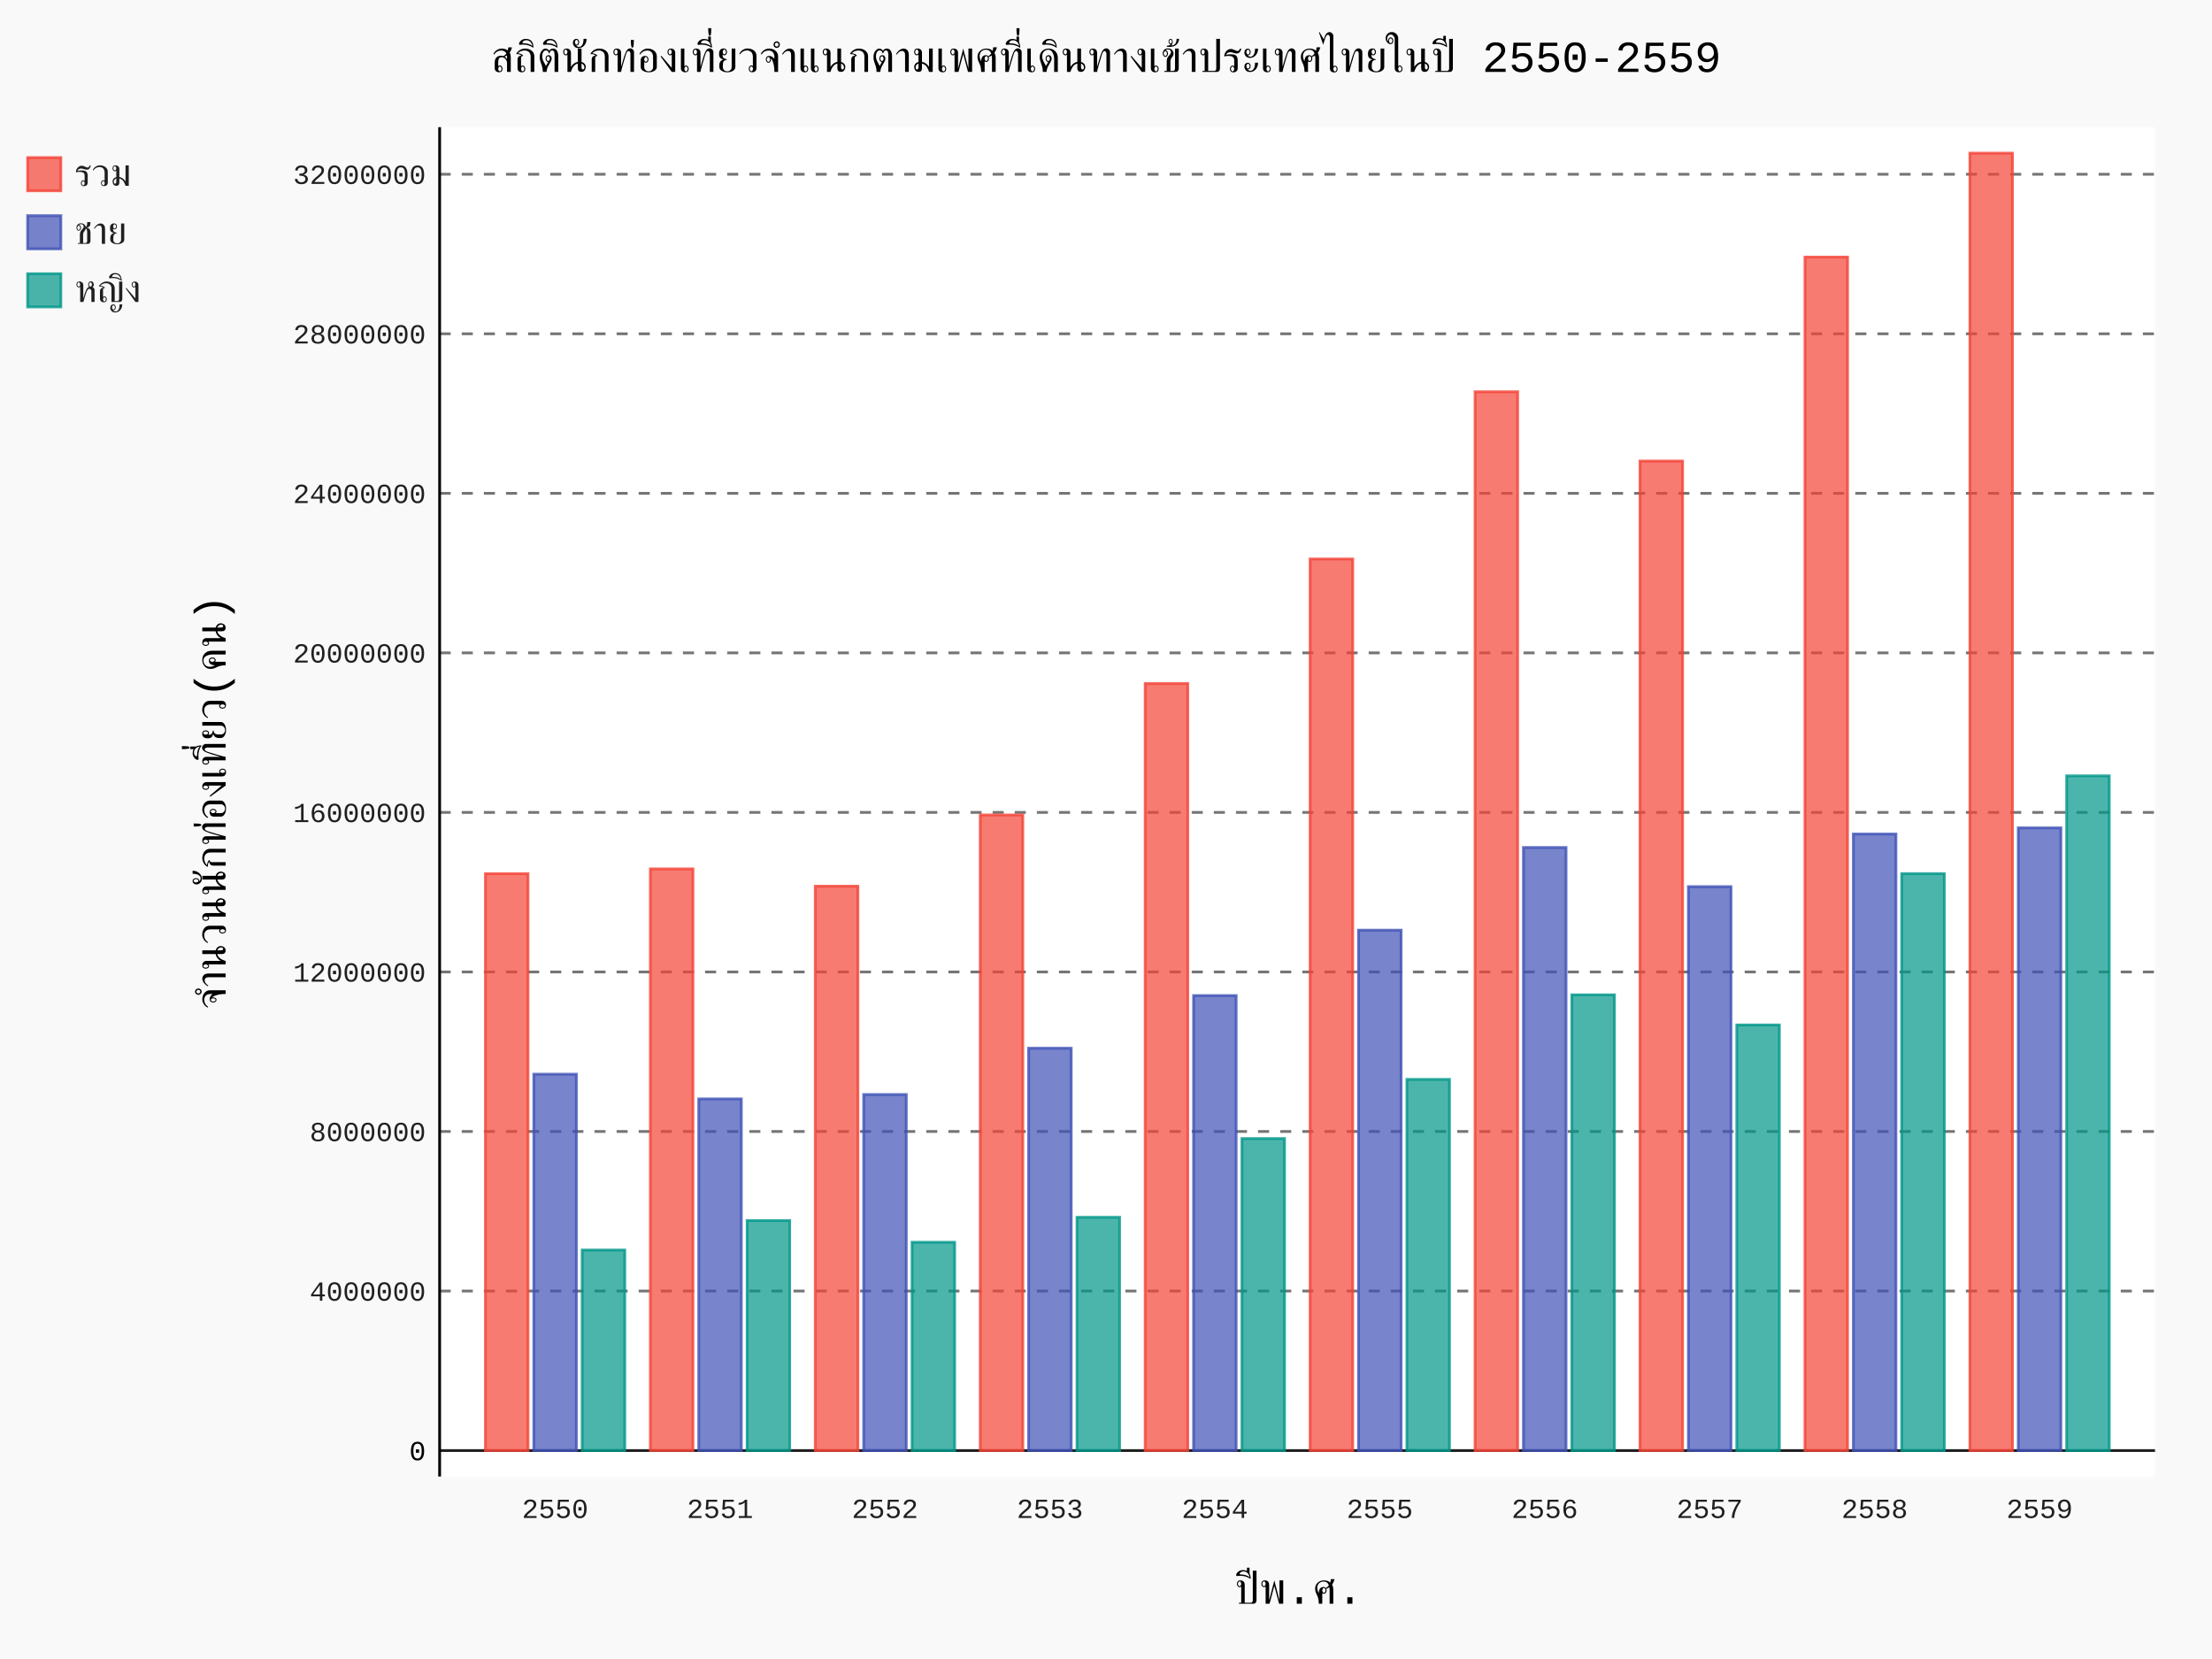
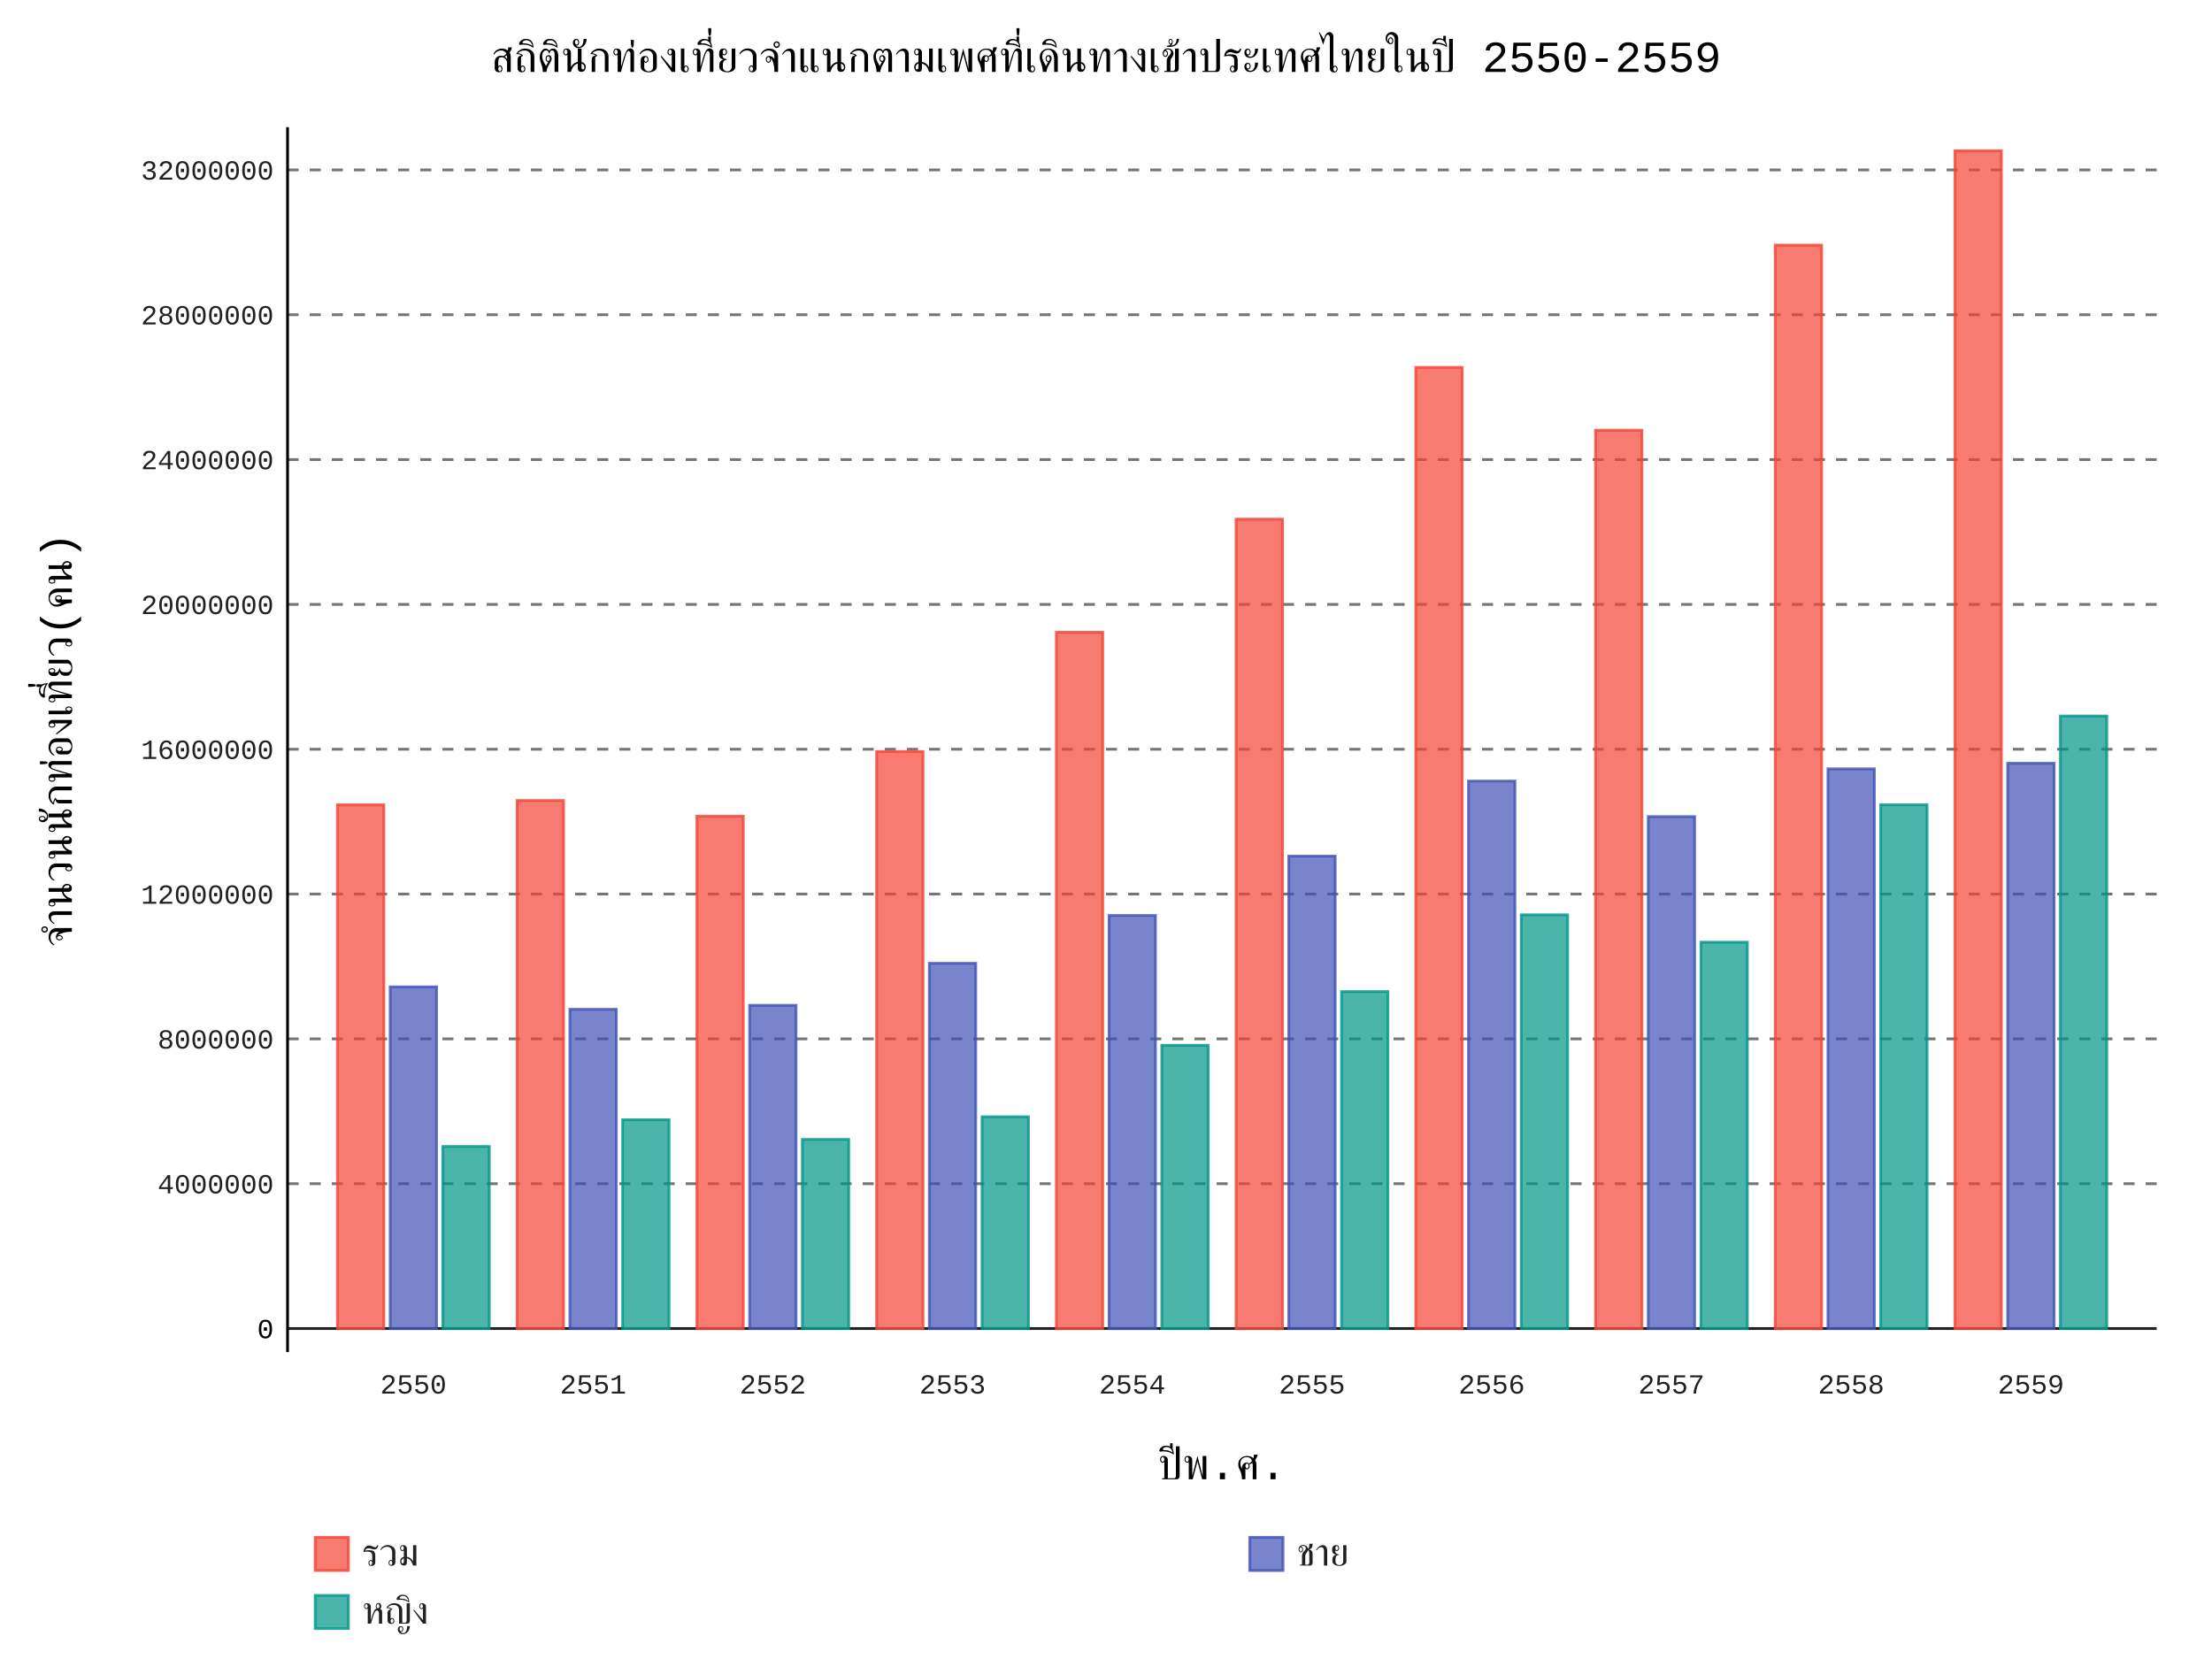
- <svg xmlns="http://www.w3.org/2000/svg" id="chart-4734eddf-95b3-4ad0-9c18-4330c831a18e" class="pygal-chart" viewBox="0 0 800 600">
+ <svg xmlns="http://www.w3.org/2000/svg" id="chart-fa88c718-70ed-4243-b556-d92f52fb1719" class="pygal-chart" viewBox="0 0 800 600">
  <defs>
-     <style type="text/css">#chart-4734eddf-95b3-4ad0-9c18-4330c831a18e{-webkit-user-select:none;-webkit-font-smoothing:antialiased;font-family:Consolas,"Liberation Mono",Menlo,Courier,monospace}#chart-4734eddf-95b3-4ad0-9c18-4330c831a18e .title{font-family:Consolas,"Liberation Mono",Menlo,Courier,monospace;font-size:16px}#chart-4734eddf-95b3-4ad0-9c18-4330c831a18e .legends .legend text{font-family:Consolas,"Liberation Mono",Menlo,Courier,monospace;font-size:14px}#chart-4734eddf-95b3-4ad0-9c18-4330c831a18e .axis text{font-family:Consolas,"Liberation Mono",Menlo,Courier,monospace;font-size:10px}#chart-4734eddf-95b3-4ad0-9c18-4330c831a18e .axis text.major{font-family:Consolas,"Liberation Mono",Menlo,Courier,monospace;font-size:10px}#chart-4734eddf-95b3-4ad0-9c18-4330c831a18e .text-overlay text.value{font-family:Consolas,"Liberation Mono",Menlo,Courier,monospace;font-size:16px}#chart-4734eddf-95b3-4ad0-9c18-4330c831a18e .text-overlay text.label{font-family:Consolas,"Liberation Mono",Menlo,Courier,monospace;font-size:10px}#chart-4734eddf-95b3-4ad0-9c18-4330c831a18e .tooltip{font-family:Consolas,"Liberation Mono",Menlo,Courier,monospace;font-size:14px}#chart-4734eddf-95b3-4ad0-9c18-4330c831a18e text.no_data{font-family:Consolas,"Liberation Mono",Menlo,Courier,monospace;font-size:64px}
- #chart-4734eddf-95b3-4ad0-9c18-4330c831a18e{background-color:rgba(249,249,249,1)}#chart-4734eddf-95b3-4ad0-9c18-4330c831a18e path,#chart-4734eddf-95b3-4ad0-9c18-4330c831a18e line,#chart-4734eddf-95b3-4ad0-9c18-4330c831a18e rect,#chart-4734eddf-95b3-4ad0-9c18-4330c831a18e circle{-webkit-transition:150ms;-moz-transition:150ms;transition:150ms}#chart-4734eddf-95b3-4ad0-9c18-4330c831a18e .graph &gt; .background{fill:rgba(249,249,249,1)}#chart-4734eddf-95b3-4ad0-9c18-4330c831a18e .plot &gt; .background{fill:rgba(255,255,255,1)}#chart-4734eddf-95b3-4ad0-9c18-4330c831a18e .graph{fill:rgba(0,0,0,.87)}#chart-4734eddf-95b3-4ad0-9c18-4330c831a18e text.no_data{fill:rgba(0,0,0,1)}#chart-4734eddf-95b3-4ad0-9c18-4330c831a18e .title{fill:rgba(0,0,0,1)}#chart-4734eddf-95b3-4ad0-9c18-4330c831a18e .legends .legend text{fill:rgba(0,0,0,.87)}#chart-4734eddf-95b3-4ad0-9c18-4330c831a18e .legends .legend:hover text{fill:rgba(0,0,0,1)}#chart-4734eddf-95b3-4ad0-9c18-4330c831a18e .axis .line{stroke:rgba(0,0,0,1)}#chart-4734eddf-95b3-4ad0-9c18-4330c831a18e .axis .guide.line{stroke:rgba(0,0,0,.54)}#chart-4734eddf-95b3-4ad0-9c18-4330c831a18e .axis .major.line{stroke:rgba(0,0,0,.87)}#chart-4734eddf-95b3-4ad0-9c18-4330c831a18e .axis text.major{fill:rgba(0,0,0,1)}#chart-4734eddf-95b3-4ad0-9c18-4330c831a18e .axis.y .guides:hover .guide.line,#chart-4734eddf-95b3-4ad0-9c18-4330c831a18e .line-graph .axis.x .guides:hover .guide.line,#chart-4734eddf-95b3-4ad0-9c18-4330c831a18e .stackedline-graph .axis.x .guides:hover .guide.line,#chart-4734eddf-95b3-4ad0-9c18-4330c831a18e .xy-graph .axis.x .guides:hover .guide.line{stroke:rgba(0,0,0,1)}#chart-4734eddf-95b3-4ad0-9c18-4330c831a18e .axis .guides:hover text{fill:rgba(0,0,0,1)}#chart-4734eddf-95b3-4ad0-9c18-4330c831a18e .reactive{fill-opacity:.7;stroke-opacity:.8}#chart-4734eddf-95b3-4ad0-9c18-4330c831a18e .ci{stroke:rgba(0,0,0,.87)}#chart-4734eddf-95b3-4ad0-9c18-4330c831a18e .reactive.active,#chart-4734eddf-95b3-4ad0-9c18-4330c831a18e .active .reactive{fill-opacity:.8;stroke-opacity:.9;stroke-width:4}#chart-4734eddf-95b3-4ad0-9c18-4330c831a18e .ci .reactive.active{stroke-width:1.5}#chart-4734eddf-95b3-4ad0-9c18-4330c831a18e .series text{fill:rgba(0,0,0,1)}#chart-4734eddf-95b3-4ad0-9c18-4330c831a18e .tooltip rect{fill:rgba(255,255,255,1);stroke:rgba(0,0,0,1);-webkit-transition:opacity 150ms;-moz-transition:opacity 150ms;transition:opacity 150ms}#chart-4734eddf-95b3-4ad0-9c18-4330c831a18e .tooltip .label{fill:rgba(0,0,0,.87)}#chart-4734eddf-95b3-4ad0-9c18-4330c831a18e .tooltip .label{fill:rgba(0,0,0,.87)}#chart-4734eddf-95b3-4ad0-9c18-4330c831a18e .tooltip .legend{font-size:.8em;fill:rgba(0,0,0,.54)}#chart-4734eddf-95b3-4ad0-9c18-4330c831a18e .tooltip .x_label{font-size:.6em;fill:rgba(0,0,0,1)}#chart-4734eddf-95b3-4ad0-9c18-4330c831a18e .tooltip .xlink{font-size:.5em;text-decoration:underline}#chart-4734eddf-95b3-4ad0-9c18-4330c831a18e .tooltip .value{font-size:1.5em}#chart-4734eddf-95b3-4ad0-9c18-4330c831a18e .bound{font-size:.5em}#chart-4734eddf-95b3-4ad0-9c18-4330c831a18e .max-value{font-size:.75em;fill:rgba(0,0,0,.54)}#chart-4734eddf-95b3-4ad0-9c18-4330c831a18e .map-element{fill:rgba(255,255,255,1);stroke:rgba(0,0,0,.54) !important}#chart-4734eddf-95b3-4ad0-9c18-4330c831a18e .map-element .reactive{fill-opacity:inherit;stroke-opacity:inherit}#chart-4734eddf-95b3-4ad0-9c18-4330c831a18e .color-0,#chart-4734eddf-95b3-4ad0-9c18-4330c831a18e .color-0 a:visited{stroke:#F44336;fill:#F44336}#chart-4734eddf-95b3-4ad0-9c18-4330c831a18e .color-1,#chart-4734eddf-95b3-4ad0-9c18-4330c831a18e .color-1 a:visited{stroke:#3F51B5;fill:#3F51B5}#chart-4734eddf-95b3-4ad0-9c18-4330c831a18e .color-2,#chart-4734eddf-95b3-4ad0-9c18-4330c831a18e .color-2 a:visited{stroke:#009688;fill:#009688}#chart-4734eddf-95b3-4ad0-9c18-4330c831a18e .text-overlay .color-0 text{fill:black}#chart-4734eddf-95b3-4ad0-9c18-4330c831a18e .text-overlay .color-1 text{fill:black}#chart-4734eddf-95b3-4ad0-9c18-4330c831a18e .text-overlay .color-2 text{fill:black}
- #chart-4734eddf-95b3-4ad0-9c18-4330c831a18e text.no_data{text-anchor:middle}#chart-4734eddf-95b3-4ad0-9c18-4330c831a18e .guide.line{fill:none}#chart-4734eddf-95b3-4ad0-9c18-4330c831a18e .centered{text-anchor:middle}#chart-4734eddf-95b3-4ad0-9c18-4330c831a18e .title{text-anchor:middle}#chart-4734eddf-95b3-4ad0-9c18-4330c831a18e .legends .legend text{fill-opacity:1}#chart-4734eddf-95b3-4ad0-9c18-4330c831a18e .axis.x text{text-anchor:middle}#chart-4734eddf-95b3-4ad0-9c18-4330c831a18e .axis.x:not(.web) text[transform]{text-anchor:start}#chart-4734eddf-95b3-4ad0-9c18-4330c831a18e .axis.x:not(.web) text[transform].backwards{text-anchor:end}#chart-4734eddf-95b3-4ad0-9c18-4330c831a18e .axis.y text{text-anchor:end}#chart-4734eddf-95b3-4ad0-9c18-4330c831a18e .axis.y text[transform].backwards{text-anchor:start}#chart-4734eddf-95b3-4ad0-9c18-4330c831a18e .axis.y2 text{text-anchor:start}#chart-4734eddf-95b3-4ad0-9c18-4330c831a18e .axis.y2 text[transform].backwards{text-anchor:end}#chart-4734eddf-95b3-4ad0-9c18-4330c831a18e .axis .guide.line{stroke-dasharray:4,4}#chart-4734eddf-95b3-4ad0-9c18-4330c831a18e .axis .major.guide.line{stroke-dasharray:6,6}#chart-4734eddf-95b3-4ad0-9c18-4330c831a18e .horizontal .axis.y .guide.line,#chart-4734eddf-95b3-4ad0-9c18-4330c831a18e .horizontal .axis.y2 .guide.line,#chart-4734eddf-95b3-4ad0-9c18-4330c831a18e .vertical .axis.x .guide.line{opacity:0}#chart-4734eddf-95b3-4ad0-9c18-4330c831a18e .horizontal .axis.always_show .guide.line,#chart-4734eddf-95b3-4ad0-9c18-4330c831a18e .vertical .axis.always_show .guide.line{opacity:1 !important}#chart-4734eddf-95b3-4ad0-9c18-4330c831a18e .axis.y .guides:hover .guide.line,#chart-4734eddf-95b3-4ad0-9c18-4330c831a18e .axis.y2 .guides:hover .guide.line,#chart-4734eddf-95b3-4ad0-9c18-4330c831a18e .axis.x .guides:hover .guide.line{opacity:1}#chart-4734eddf-95b3-4ad0-9c18-4330c831a18e .axis .guides:hover text{opacity:1}#chart-4734eddf-95b3-4ad0-9c18-4330c831a18e .nofill{fill:none}#chart-4734eddf-95b3-4ad0-9c18-4330c831a18e .subtle-fill{fill-opacity:.2}#chart-4734eddf-95b3-4ad0-9c18-4330c831a18e .dot{stroke-width:1px;fill-opacity:1}#chart-4734eddf-95b3-4ad0-9c18-4330c831a18e .dot.active{stroke-width:5px}#chart-4734eddf-95b3-4ad0-9c18-4330c831a18e .dot.negative{fill:transparent}#chart-4734eddf-95b3-4ad0-9c18-4330c831a18e text,#chart-4734eddf-95b3-4ad0-9c18-4330c831a18e tspan{stroke:none !important}#chart-4734eddf-95b3-4ad0-9c18-4330c831a18e .series text.active{opacity:1}#chart-4734eddf-95b3-4ad0-9c18-4330c831a18e .tooltip rect{fill-opacity:.95;stroke-width:.5}#chart-4734eddf-95b3-4ad0-9c18-4330c831a18e .tooltip text{fill-opacity:1}#chart-4734eddf-95b3-4ad0-9c18-4330c831a18e .showable{visibility:hidden}#chart-4734eddf-95b3-4ad0-9c18-4330c831a18e .showable.shown{visibility:visible}#chart-4734eddf-95b3-4ad0-9c18-4330c831a18e .gauge-background{fill:rgba(229,229,229,1);stroke:none}#chart-4734eddf-95b3-4ad0-9c18-4330c831a18e .bg-lines{stroke:rgba(249,249,249,1);stroke-width:2px}</style>
+     <style type="text/css">#chart-fa88c718-70ed-4243-b556-d92f52fb1719{-webkit-user-select:none;-webkit-font-smoothing:antialiased;font-family:Consolas,"Liberation Mono",Menlo,Courier,monospace}#chart-fa88c718-70ed-4243-b556-d92f52fb1719 .title{font-family:Consolas,"Liberation Mono",Menlo,Courier,monospace;font-size:16px}#chart-fa88c718-70ed-4243-b556-d92f52fb1719 .legends .legend text{font-family:Consolas,"Liberation Mono",Menlo,Courier,monospace;font-size:14px}#chart-fa88c718-70ed-4243-b556-d92f52fb1719 .axis text{font-family:Consolas,"Liberation Mono",Menlo,Courier,monospace;font-size:10px}#chart-fa88c718-70ed-4243-b556-d92f52fb1719 .axis text.major{font-family:Consolas,"Liberation Mono",Menlo,Courier,monospace;font-size:10px}#chart-fa88c718-70ed-4243-b556-d92f52fb1719 .text-overlay text.value{font-family:Consolas,"Liberation Mono",Menlo,Courier,monospace;font-size:16px}#chart-fa88c718-70ed-4243-b556-d92f52fb1719 .text-overlay text.label{font-family:Consolas,"Liberation Mono",Menlo,Courier,monospace;font-size:10px}#chart-fa88c718-70ed-4243-b556-d92f52fb1719 .tooltip{font-family:Consolas,"Liberation Mono",Menlo,Courier,monospace;font-size:14px}#chart-fa88c718-70ed-4243-b556-d92f52fb1719 text.no_data{font-family:Consolas,"Liberation Mono",Menlo,Courier,monospace;font-size:64px}
+ #chart-fa88c718-70ed-4243-b556-d92f52fb1719{background-color:transparent}#chart-fa88c718-70ed-4243-b556-d92f52fb1719 path,#chart-fa88c718-70ed-4243-b556-d92f52fb1719 line,#chart-fa88c718-70ed-4243-b556-d92f52fb1719 rect,#chart-fa88c718-70ed-4243-b556-d92f52fb1719 circle{-webkit-transition:150ms;-moz-transition:150ms;transition:150ms}#chart-fa88c718-70ed-4243-b556-d92f52fb1719 .graph &gt; .background{fill:transparent}#chart-fa88c718-70ed-4243-b556-d92f52fb1719 .plot &gt; .background{fill:transparent}#chart-fa88c718-70ed-4243-b556-d92f52fb1719 .graph{fill:rgba(0,0,0,.87)}#chart-fa88c718-70ed-4243-b556-d92f52fb1719 text.no_data{fill:rgba(0,0,0,1)}#chart-fa88c718-70ed-4243-b556-d92f52fb1719 .title{fill:rgba(0,0,0,1)}#chart-fa88c718-70ed-4243-b556-d92f52fb1719 .legends .legend text{fill:rgba(0,0,0,.87)}#chart-fa88c718-70ed-4243-b556-d92f52fb1719 .legends .legend:hover text{fill:rgba(0,0,0,1)}#chart-fa88c718-70ed-4243-b556-d92f52fb1719 .axis .line{stroke:rgba(0,0,0,1)}#chart-fa88c718-70ed-4243-b556-d92f52fb1719 .axis .guide.line{stroke:rgba(0,0,0,.54)}#chart-fa88c718-70ed-4243-b556-d92f52fb1719 .axis .major.line{stroke:rgba(0,0,0,.87)}#chart-fa88c718-70ed-4243-b556-d92f52fb1719 .axis text.major{fill:rgba(0,0,0,1)}#chart-fa88c718-70ed-4243-b556-d92f52fb1719 .axis.y .guides:hover .guide.line,#chart-fa88c718-70ed-4243-b556-d92f52fb1719 .line-graph .axis.x .guides:hover .guide.line,#chart-fa88c718-70ed-4243-b556-d92f52fb1719 .stackedline-graph .axis.x .guides:hover .guide.line,#chart-fa88c718-70ed-4243-b556-d92f52fb1719 .xy-graph .axis.x .guides:hover .guide.line{stroke:rgba(0,0,0,1)}#chart-fa88c718-70ed-4243-b556-d92f52fb1719 .axis .guides:hover text{fill:rgba(0,0,0,1)}#chart-fa88c718-70ed-4243-b556-d92f52fb1719 .reactive{fill-opacity:.7;stroke-opacity:.8}#chart-fa88c718-70ed-4243-b556-d92f52fb1719 .ci{stroke:rgba(0,0,0,.87)}#chart-fa88c718-70ed-4243-b556-d92f52fb1719 .reactive.active,#chart-fa88c718-70ed-4243-b556-d92f52fb1719 .active .reactive{fill-opacity:.8;stroke-opacity:.9;stroke-width:4}#chart-fa88c718-70ed-4243-b556-d92f52fb1719 .ci .reactive.active{stroke-width:1.5}#chart-fa88c718-70ed-4243-b556-d92f52fb1719 .series text{fill:rgba(0,0,0,1)}#chart-fa88c718-70ed-4243-b556-d92f52fb1719 .tooltip rect{fill:transparent;stroke:rgba(0,0,0,1);-webkit-transition:opacity 150ms;-moz-transition:opacity 150ms;transition:opacity 150ms}#chart-fa88c718-70ed-4243-b556-d92f52fb1719 .tooltip .label{fill:rgba(0,0,0,.87)}#chart-fa88c718-70ed-4243-b556-d92f52fb1719 .tooltip .label{fill:rgba(0,0,0,.87)}#chart-fa88c718-70ed-4243-b556-d92f52fb1719 .tooltip .legend{font-size:.8em;fill:rgba(0,0,0,.54)}#chart-fa88c718-70ed-4243-b556-d92f52fb1719 .tooltip .x_label{font-size:.6em;fill:rgba(0,0,0,1)}#chart-fa88c718-70ed-4243-b556-d92f52fb1719 .tooltip .xlink{font-size:.5em;text-decoration:underline}#chart-fa88c718-70ed-4243-b556-d92f52fb1719 .tooltip .value{font-size:1.5em}#chart-fa88c718-70ed-4243-b556-d92f52fb1719 .bound{font-size:.5em}#chart-fa88c718-70ed-4243-b556-d92f52fb1719 .max-value{font-size:.75em;fill:rgba(0,0,0,.54)}#chart-fa88c718-70ed-4243-b556-d92f52fb1719 .map-element{fill:transparent;stroke:rgba(0,0,0,.54) !important}#chart-fa88c718-70ed-4243-b556-d92f52fb1719 .map-element .reactive{fill-opacity:inherit;stroke-opacity:inherit}#chart-fa88c718-70ed-4243-b556-d92f52fb1719 .color-0,#chart-fa88c718-70ed-4243-b556-d92f52fb1719 .color-0 a:visited{stroke:#F44336;fill:#F44336}#chart-fa88c718-70ed-4243-b556-d92f52fb1719 .color-1,#chart-fa88c718-70ed-4243-b556-d92f52fb1719 .color-1 a:visited{stroke:#3F51B5;fill:#3F51B5}#chart-fa88c718-70ed-4243-b556-d92f52fb1719 .color-2,#chart-fa88c718-70ed-4243-b556-d92f52fb1719 .color-2 a:visited{stroke:#009688;fill:#009688}#chart-fa88c718-70ed-4243-b556-d92f52fb1719 .text-overlay .color-0 text{fill:black}#chart-fa88c718-70ed-4243-b556-d92f52fb1719 .text-overlay .color-1 text{fill:black}#chart-fa88c718-70ed-4243-b556-d92f52fb1719 .text-overlay .color-2 text{fill:black}
+ #chart-fa88c718-70ed-4243-b556-d92f52fb1719 text.no_data{text-anchor:middle}#chart-fa88c718-70ed-4243-b556-d92f52fb1719 .guide.line{fill:none}#chart-fa88c718-70ed-4243-b556-d92f52fb1719 .centered{text-anchor:middle}#chart-fa88c718-70ed-4243-b556-d92f52fb1719 .title{text-anchor:middle}#chart-fa88c718-70ed-4243-b556-d92f52fb1719 .legends .legend text{fill-opacity:1}#chart-fa88c718-70ed-4243-b556-d92f52fb1719 .axis.x text{text-anchor:middle}#chart-fa88c718-70ed-4243-b556-d92f52fb1719 .axis.x:not(.web) text[transform]{text-anchor:start}#chart-fa88c718-70ed-4243-b556-d92f52fb1719 .axis.x:not(.web) text[transform].backwards{text-anchor:end}#chart-fa88c718-70ed-4243-b556-d92f52fb1719 .axis.y text{text-anchor:end}#chart-fa88c718-70ed-4243-b556-d92f52fb1719 .axis.y text[transform].backwards{text-anchor:start}#chart-fa88c718-70ed-4243-b556-d92f52fb1719 .axis.y2 text{text-anchor:start}#chart-fa88c718-70ed-4243-b556-d92f52fb1719 .axis.y2 text[transform].backwards{text-anchor:end}#chart-fa88c718-70ed-4243-b556-d92f52fb1719 .axis .guide.line{stroke-dasharray:4,4}#chart-fa88c718-70ed-4243-b556-d92f52fb1719 .axis .major.guide.line{stroke-dasharray:6,6}#chart-fa88c718-70ed-4243-b556-d92f52fb1719 .horizontal .axis.y .guide.line,#chart-fa88c718-70ed-4243-b556-d92f52fb1719 .horizontal .axis.y2 .guide.line,#chart-fa88c718-70ed-4243-b556-d92f52fb1719 .vertical .axis.x .guide.line{opacity:0}#chart-fa88c718-70ed-4243-b556-d92f52fb1719 .horizontal .axis.always_show .guide.line,#chart-fa88c718-70ed-4243-b556-d92f52fb1719 .vertical .axis.always_show .guide.line{opacity:1 !important}#chart-fa88c718-70ed-4243-b556-d92f52fb1719 .axis.y .guides:hover .guide.line,#chart-fa88c718-70ed-4243-b556-d92f52fb1719 .axis.y2 .guides:hover .guide.line,#chart-fa88c718-70ed-4243-b556-d92f52fb1719 .axis.x .guides:hover .guide.line{opacity:1}#chart-fa88c718-70ed-4243-b556-d92f52fb1719 .axis .guides:hover text{opacity:1}#chart-fa88c718-70ed-4243-b556-d92f52fb1719 .nofill{fill:none}#chart-fa88c718-70ed-4243-b556-d92f52fb1719 .subtle-fill{fill-opacity:.2}#chart-fa88c718-70ed-4243-b556-d92f52fb1719 .dot{stroke-width:1px;fill-opacity:1}#chart-fa88c718-70ed-4243-b556-d92f52fb1719 .dot.active{stroke-width:5px}#chart-fa88c718-70ed-4243-b556-d92f52fb1719 .dot.negative{fill:transparent}#chart-fa88c718-70ed-4243-b556-d92f52fb1719 text,#chart-fa88c718-70ed-4243-b556-d92f52fb1719 tspan{stroke:none !important}#chart-fa88c718-70ed-4243-b556-d92f52fb1719 .series text.active{opacity:1}#chart-fa88c718-70ed-4243-b556-d92f52fb1719 .tooltip rect{fill-opacity:.95;stroke-width:.5}#chart-fa88c718-70ed-4243-b556-d92f52fb1719 .tooltip text{fill-opacity:1}#chart-fa88c718-70ed-4243-b556-d92f52fb1719 .showable{visibility:hidden}#chart-fa88c718-70ed-4243-b556-d92f52fb1719 .showable.shown{visibility:visible}#chart-fa88c718-70ed-4243-b556-d92f52fb1719 .gauge-background{fill:rgba(229,229,229,1);stroke:none}#chart-fa88c718-70ed-4243-b556-d92f52fb1719 .bg-lines{stroke:transparent;stroke-width:2px}</style>
  </defs>
  <g class="graph bar-graph vertical">
    <rect class="background" height="600" width="800" x="0" y="0" />
-     <g class="plot" transform="translate(159, 46)">
-       <rect class="background" height="488" width="620.4" x="0" y="0" />
+     <g class="plot" transform="translate(104, 46)">
+       <rect class="background" height="443.0" width="676.0" x="0" y="0" />
      <g class="axis y always_show">
        <g class="guides">
-           <path class="axis major line" d="M0 478.615 h620.4" />
-           <text class="major" x="-5" y="482.115">0</text>
-         </g>
-         <g class="guides">
-           <path class="guide line" d="M0 420.916 h620.4" />
-           <text class="" x="-5" y="424.416">4000000</text>
-         </g>
-         <g class="guides">
-           <path class="guide line" d="M0 363.217 h620.4" />
-           <text class="" x="-5" y="366.717">8000000</text>
-         </g>
-         <g class="guides">
-           <path class="guide line" d="M0 305.519 h620.4" />
-           <text class="" x="-5" y="309.019">12000000</text>
-         </g>
-         <g class="guides">
-           <path class="guide line" d="M0 247.82 h620.4" />
-           <text class="" x="-5" y="251.32">16000000</text>
-         </g>
-         <g class="guides">
-           <path class="guide line" d="M0 190.121 h620.4" />
-           <text class="" x="-5" y="193.621">20000000</text>
-         </g>
-         <g class="guides">
-           <path class="guide line" d="M0 132.422 h620.4" />
-           <text class="" x="-5" y="135.922">24000000</text>
-         </g>
-         <g class="guides">
-           <path class="guide line" d="M0 74.723 h620.4" />
-           <text class="" x="-5" y="78.223">28000000</text>
-         </g>
-         <g class="guides">
-           <path class="guide line" d="M0 17.024 h620.4" />
-           <text class="" x="-5" y="20.524">32000000</text>
+           <path class="axis major line" d="M0 434.481 h676" />
+           <text class="major" x="-5" y="437.981">0</text>
+         </g>
+         <g class="guides">
+           <path class="guide line" d="M0 382.102 h676" />
+           <text class="" x="-5" y="385.602">4000000</text>
+         </g>
+         <g class="guides">
+           <path class="guide line" d="M0 329.724 h676" />
+           <text class="" x="-5" y="333.224">8000000</text>
+         </g>
+         <g class="guides">
+           <path class="guide line" d="M0 277.346 h676" />
+           <text class="" x="-5" y="280.846">12000000</text>
+         </g>
+         <g class="guides">
+           <path class="guide line" d="M0 224.967 h676" />
+           <text class="" x="-5" y="228.467">16000000</text>
+         </g>
+         <g class="guides">
+           <path class="guide line" d="M0 172.589 h676" />
+           <text class="" x="-5" y="176.089">20000000</text>
+         </g>
+         <g class="guides">
+           <path class="guide line" d="M0 120.211 h676" />
+           <text class="" x="-5" y="123.711">24000000</text>
+         </g>
+         <g class="guides">
+           <path class="guide line" d="M0 67.832 h676" />
+           <text class="" x="-5" y="71.332">28000000</text>
+         </g>
+         <g class="guides">
+           <path class="guide line" d="M0 15.454 h676" />
+           <text class="" x="-5" y="18.954">32000000</text>
        </g>
      </g>
      <g class="axis x">
-         <path class="line" d="M0 0 v488" />
-         <g class="guides">
-           <path class="guide line" d="M41.758 0 v488" />
-           <text class="" x="41.758" y="503.0">2550</text>
-         </g>
-         <g class="guides">
-           <path class="guide line" d="M101.412 0 v488" />
-           <text class="" x="101.412" y="503.0">2551</text>
-         </g>
-         <g class="guides">
-           <path class="guide line" d="M161.065 0 v488" />
-           <text class="" x="161.065" y="503.0">2552</text>
-         </g>
-         <g class="guides">
-           <path class="guide line" d="M220.719 0 v488" />
-           <text class="" x="220.719" y="503.0">2553</text>
-         </g>
-         <g class="guides">
-           <path class="guide line" d="M280.373 0 v488" />
-           <text class="" x="280.373" y="503.0">2554</text>
-         </g>
-         <g class="guides">
-           <path class="guide line" d="M340.027 0 v488" />
-           <text class="" x="340.027" y="503.0">2555</text>
-         </g>
-         <g class="guides">
-           <path class="guide line" d="M399.681 0 v488" />
-           <text class="" x="399.681" y="503.0">2556</text>
-         </g>
-         <g class="guides">
-           <path class="guide line" d="M459.335 0 v488" />
-           <text class="" x="459.335" y="503.0">2557</text>
-         </g>
-         <g class="guides">
-           <path class="guide line" d="M518.988 0 v488" />
-           <text class="" x="518.988" y="503.0">2558</text>
-         </g>
-         <g class="guides">
-           <path class="guide line" d="M578.642 0 v488" />
-           <text class="" x="578.642" y="503.0">2559</text>
+         <path class="line" d="M0 0 v443" />
+         <g class="guides">
+           <path class="guide line" d="M45.5 0 v443" />
+           <text class="" x="45.5" y="458.0">2550</text>
+         </g>
+         <g class="guides">
+           <path class="guide line" d="M110.5 0 v443" />
+           <text class="" x="110.5" y="458.0">2551</text>
+         </g>
+         <g class="guides">
+           <path class="guide line" d="M175.5 0 v443" />
+           <text class="" x="175.5" y="458.0">2552</text>
+         </g>
+         <g class="guides">
+           <path class="guide line" d="M240.5 0 v443" />
+           <text class="" x="240.5" y="458.0">2553</text>
+         </g>
+         <g class="guides">
+           <path class="guide line" d="M305.5 0 v443" />
+           <text class="" x="305.5" y="458.0">2554</text>
+         </g>
+         <g class="guides">
+           <path class="guide line" d="M370.5 0 v443" />
+           <text class="" x="370.5" y="458.0">2555</text>
+         </g>
+         <g class="guides">
+           <path class="guide line" d="M435.5 0 v443" />
+           <text class="" x="435.5" y="458.0">2556</text>
+         </g>
+         <g class="guides">
+           <path class="guide line" d="M500.5 0 v443" />
+           <text class="" x="500.5" y="458.0">2557</text>
+         </g>
+         <g class="guides">
+           <path class="guide line" d="M565.5 0 v443" />
+           <text class="" x="565.5" y="458.0">2558</text>
+         </g>
+         <g class="guides">
+           <path class="guide line" d="M630.5 0 v443" />
+           <text class="" x="630.5" y="458.0">2559</text>
        </g>
      </g>
      <g class="series serie-0 color-0">
        <g class="bars">
          <g class="bar">
-             <rect class="rect reactive tooltip-trigger" height="208.643" rx="0" ry="0" width="15.399" x="16.56" y="269.973" />
-           </g>
-           <g class="bar">
-             <rect class="rect reactive tooltip-trigger" height="210.374" rx="0" ry="0" width="15.399" x="76.214" y="268.242" />
-           </g>
-           <g class="bar">
-             <rect class="rect reactive tooltip-trigger" height="204.108" rx="0" ry="0" width="15.399" x="135.868" y="274.508" />
-           </g>
-           <g class="bar">
-             <rect class="rect reactive tooltip-trigger" height="229.878" rx="0" ry="0" width="15.399" x="195.521" y="248.737" />
-           </g>
-           <g class="bar">
-             <rect class="rect reactive tooltip-trigger" height="277.394" rx="0" ry="0" width="15.399" x="255.175" y="201.221" />
-           </g>
-           <g class="bar">
-             <rect class="rect reactive tooltip-trigger" height="322.449" rx="0" ry="0" width="15.399" x="314.829" y="156.166" />
-           </g>
-           <g class="bar">
-             <rect class="rect reactive tooltip-trigger" height="382.93" rx="0" ry="0" width="15.399" x="374.483" y="95.686" />
-           </g>
-           <g class="bar">
-             <rect class="rect reactive tooltip-trigger" height="357.873" rx="0" ry="0" width="15.399" x="434.137" y="120.742" />
-           </g>
-           <g class="bar">
-             <rect class="rect reactive tooltip-trigger" height="431.634" rx="0" ry="0" width="15.399" x="493.791" y="46.981" />
-           </g>
-           <g class="bar">
-             <rect class="rect reactive tooltip-trigger" height="469.231" rx="0" ry="0" width="15.399" x="553.445" y="9.385" />
+             <rect class="rect reactive tooltip-trigger" height="189.403" rx="0" ry="0" width="16.779" x="18.044" y="245.078" />
+           </g>
+           <g class="bar">
+             <rect class="rect reactive tooltip-trigger" height="190.974" rx="0" ry="0" width="16.779" x="83.044" y="243.506" />
+           </g>
+           <g class="bar">
+             <rect class="rect reactive tooltip-trigger" height="185.286" rx="0" ry="0" width="16.779" x="148.044" y="249.194" />
+           </g>
+           <g class="bar">
+             <rect class="rect reactive tooltip-trigger" height="208.681" rx="0" ry="0" width="16.779" x="213.044" y="225.8" />
+           </g>
+           <g class="bar">
+             <rect class="rect reactive tooltip-trigger" height="251.815" rx="0" ry="0" width="16.779" x="278.044" y="182.666" />
+           </g>
+           <g class="bar">
+             <rect class="rect reactive tooltip-trigger" height="292.715" rx="0" ry="0" width="16.779" x="343.044" y="141.766" />
+           </g>
+           <g class="bar">
+             <rect class="rect reactive tooltip-trigger" height="347.618" rx="0" ry="0" width="16.779" x="408.044" y="86.862" />
+           </g>
+           <g class="bar">
+             <rect class="rect reactive tooltip-trigger" height="324.873" rx="0" ry="0" width="16.779" x="473.044" y="109.608" />
+           </g>
+           <g class="bar">
+             <rect class="rect reactive tooltip-trigger" height="391.832" rx="0" ry="0" width="16.779" x="538.044" y="42.649" />
+           </g>
+           <g class="bar">
+             <rect class="rect reactive tooltip-trigger" height="425.962" rx="0" ry="0" width="16.779" x="603.044" y="8.519" />
          </g>
        </g>
      </g>
      <g class="series serie-1 color-1">
        <g class="bars">
          <g class="bar">
-             <rect class="rect reactive tooltip-trigger" height="136.12" rx="0" ry="0" width="15.399" x="34.058" y="342.495" />
-           </g>
-           <g class="bar">
-             <rect class="rect reactive tooltip-trigger" height="127.182" rx="0" ry="0" width="15.399" x="93.712" y="351.433" />
-           </g>
-           <g class="bar">
-             <rect class="rect reactive tooltip-trigger" height="128.77" rx="0" ry="0" width="15.399" x="153.366" y="349.845" />
-           </g>
-           <g class="bar">
-             <rect class="rect reactive tooltip-trigger" height="145.513" rx="0" ry="0" width="15.399" x="213.02" y="333.102" />
-           </g>
-           <g class="bar">
-             <rect class="rect reactive tooltip-trigger" height="164.551" rx="0" ry="0" width="15.399" x="272.674" y="314.064" />
-           </g>
-           <g class="bar">
-             <rect class="rect reactive tooltip-trigger" height="188.207" rx="0" ry="0" width="15.399" x="332.328" y="290.409" />
-           </g>
-           <g class="bar">
-             <rect class="rect reactive tooltip-trigger" height="218.107" rx="0" ry="0" width="15.399" x="391.981" y="260.509" />
-           </g>
-           <g class="bar">
-             <rect class="rect reactive tooltip-trigger" height="203.949" rx="0" ry="0" width="15.399" x="451.635" y="274.666" />
-           </g>
-           <g class="bar">
-             <rect class="rect reactive tooltip-trigger" height="222.979" rx="0" ry="0" width="15.399" x="511.289" y="255.637" />
-           </g>
-           <g class="bar">
-             <rect class="rect reactive tooltip-trigger" height="225.207" rx="0" ry="0" width="15.399" x="570.943" y="253.408" />
+             <rect class="rect reactive tooltip-trigger" height="123.568" rx="0" ry="0" width="16.779" x="37.111" y="310.913" />
+           </g>
+           <g class="bar">
+             <rect class="rect reactive tooltip-trigger" height="115.454" rx="0" ry="0" width="16.779" x="102.111" y="319.026" />
+           </g>
+           <g class="bar">
+             <rect class="rect reactive tooltip-trigger" height="116.896" rx="0" ry="0" width="16.779" x="167.111" y="317.585" />
+           </g>
+           <g class="bar">
+             <rect class="rect reactive tooltip-trigger" height="132.095" rx="0" ry="0" width="16.779" x="232.111" y="302.386" />
+           </g>
+           <g class="bar">
+             <rect class="rect reactive tooltip-trigger" height="149.377" rx="0" ry="0" width="16.779" x="297.111" y="285.103" />
+           </g>
+           <g class="bar">
+             <rect class="rect reactive tooltip-trigger" height="170.852" rx="0" ry="0" width="16.779" x="362.111" y="263.629" />
+           </g>
+           <g class="bar">
+             <rect class="rect reactive tooltip-trigger" height="197.994" rx="0" ry="0" width="16.779" x="427.111" y="236.486" />
+           </g>
+           <g class="bar">
+             <rect class="rect reactive tooltip-trigger" height="185.142" rx="0" ry="0" width="16.779" x="492.111" y="249.339" />
+           </g>
+           <g class="bar">
+             <rect class="rect reactive tooltip-trigger" height="202.417" rx="0" ry="0" width="16.779" x="557.111" y="232.064" />
+           </g>
+           <g class="bar">
+             <rect class="rect reactive tooltip-trigger" height="204.44" rx="0" ry="0" width="16.779" x="622.111" y="230.041" />
          </g>
        </g>
      </g>
      <g class="series serie-2 color-2">
        <g class="bars">
          <g class="bar">
-             <rect class="rect reactive tooltip-trigger" height="72.523" rx="0" ry="0" width="15.399" x="51.557" y="406.093" />
-           </g>
-           <g class="bar">
-             <rect class="rect reactive tooltip-trigger" height="83.191" rx="0" ry="0" width="15.399" x="111.211" y="395.424" />
-           </g>
-           <g class="bar">
-             <rect class="rect reactive tooltip-trigger" height="75.338" rx="0" ry="0" width="15.399" x="170.865" y="403.278" />
-           </g>
-           <g class="bar">
-             <rect class="rect reactive tooltip-trigger" height="84.365" rx="0" ry="0" width="15.399" x="230.518" y="394.25" />
-           </g>
-           <g class="bar">
-             <rect class="rect reactive tooltip-trigger" height="112.843" rx="0" ry="0" width="15.399" x="290.172" y="365.772" />
-           </g>
-           <g class="bar">
-             <rect class="rect reactive tooltip-trigger" height="134.242" rx="0" ry="0" width="15.399" x="349.826" y="344.373" />
-           </g>
-           <g class="bar">
-             <rect class="rect reactive tooltip-trigger" height="164.823" rx="0" ry="0" width="15.399" x="409.48" y="313.792" />
-           </g>
-           <g class="bar">
-             <rect class="rect reactive tooltip-trigger" height="153.924" rx="0" ry="0" width="15.399" x="469.134" y="324.691" />
-           </g>
-           <g class="bar">
-             <rect class="rect reactive tooltip-trigger" height="208.656" rx="0" ry="0" width="15.399" x="528.788" y="269.96" />
-           </g>
-           <g class="bar">
-             <rect class="rect reactive tooltip-trigger" height="244.024" rx="0" ry="0" width="15.399" x="588.441" y="234.592" />
+             <rect class="rect reactive tooltip-trigger" height="65.835" rx="0" ry="0" width="16.779" x="56.177" y="368.646" />
+           </g>
+           <g class="bar">
+             <rect class="rect reactive tooltip-trigger" height="75.52" rx="0" ry="0" width="16.779" x="121.177" y="358.961" />
+           </g>
+           <g class="bar">
+             <rect class="rect reactive tooltip-trigger" height="68.39" rx="0" ry="0" width="16.779" x="186.177" y="366.09" />
+           </g>
+           <g class="bar">
+             <rect class="rect reactive tooltip-trigger" height="76.585" rx="0" ry="0" width="16.779" x="251.177" y="357.895" />
+           </g>
+           <g class="bar">
+             <rect class="rect reactive tooltip-trigger" height="102.438" rx="0" ry="0" width="16.779" x="316.177" y="332.043" />
+           </g>
+           <g class="bar">
+             <rect class="rect reactive tooltip-trigger" height="121.864" rx="0" ry="0" width="16.779" x="381.177" y="312.617" />
+           </g>
+           <g class="bar">
+             <rect class="rect reactive tooltip-trigger" height="149.624" rx="0" ry="0" width="16.779" x="446.177" y="284.857" />
+           </g>
+           <g class="bar">
+             <rect class="rect reactive tooltip-trigger" height="139.73" rx="0" ry="0" width="16.779" x="511.177" y="294.75" />
+           </g>
+           <g class="bar">
+             <rect class="rect reactive tooltip-trigger" height="189.415" rx="0" ry="0" width="16.779" x="576.177" y="245.066" />
+           </g>
+           <g class="bar">
+             <rect class="rect reactive tooltip-trigger" height="221.521" rx="0" ry="0" width="16.779" x="641.177" y="212.959" />
          </g>
        </g>
      </g>
    </g>
    <g class="titles">
      <text class="title plot_title" x="400.0" y="26">สถิตินักท่องเที่ยวจำแนกตามเพศที่เดินทางเข้าประเทศไทยในปี 2550-2559</text>
-       <text class="title" x="469.8" y="580">ปีพ.ศ.</text>
-       <text class="title" x="55.6" y="316.0" transform="rotate(-90 55.6 290)">จำนวนนักท่องเที่ยว(คน)</text>
-     </g>
-     <g class="plot overlay" transform="translate(159, 46)">
+       <text class="title" x="442.0" y="535.0">ปีพ.ศ.</text>
+       <text class="title" x="0" y="293.5" transform="rotate(-90 0 267.5)">จำนวนนักท่องเที่ยว(คน)</text>
+     </g>
+     <g class="plot overlay" transform="translate(104, 46)">
      <g class="series serie-0 color-0" />
      <g class="series serie-1 color-1" />
      <g class="series serie-2 color-2" />
    </g>
-     <g class="plot text-overlay" transform="translate(159, 46)">
+     <g class="plot text-overlay" transform="translate(104, 46)">
      <g class="series serie-0 color-0" />
      <g class="series serie-1 color-1" />
      <g class="series serie-2 color-2" />
    </g>
-     <g class="plot tooltip-overlay" transform="translate(159, 46)">
+     <g class="plot tooltip-overlay" transform="translate(104, 46)">
      <g class="tooltip" style="opacity: 0" transform="translate(0 0)">
        <rect class="tooltip-box" height="0" rx="0" ry="0" width="0" />
        <g class="text" />
      </g>
    </g>
-     <g class="legends" transform="translate(10, 56)">
+     <g class="legends" transform="translate(114, 555)">
      <g class="legend reactive activate-serie" id="activate-serie-0">
        <rect class="color-0 reactive" height="12" width="12" x="0.0" y="1.0" />
        <text x="17.0" y="11.2">รวม</text>
      </g>
      <g class="legend reactive activate-serie" id="activate-serie-1">
-         <rect class="color-1 reactive" height="12" width="12" x="0.0" y="22.0" />
-         <text x="17.0" y="32.2">ชาย</text>
+         <rect class="color-1 reactive" height="12" width="12" x="338.0" y="1.0" />
+         <text x="355.0" y="11.2">ชาย</text>
      </g>
      <g class="legend reactive activate-serie" id="activate-serie-2">
-         <rect class="color-2 reactive" height="12" width="12" x="0.0" y="43.0" />
-         <text x="17.0" y="53.2">หญิง</text>
-       </g>
-     </g>
-     <g class="legends" transform="translate(790, 56)" />
+         <rect class="color-2 reactive" height="12" width="12" x="0.0" y="22.0" />
+         <text x="17.0" y="32.2">หญิง</text>
+       </g>
+     </g>
  </g>
</svg>
